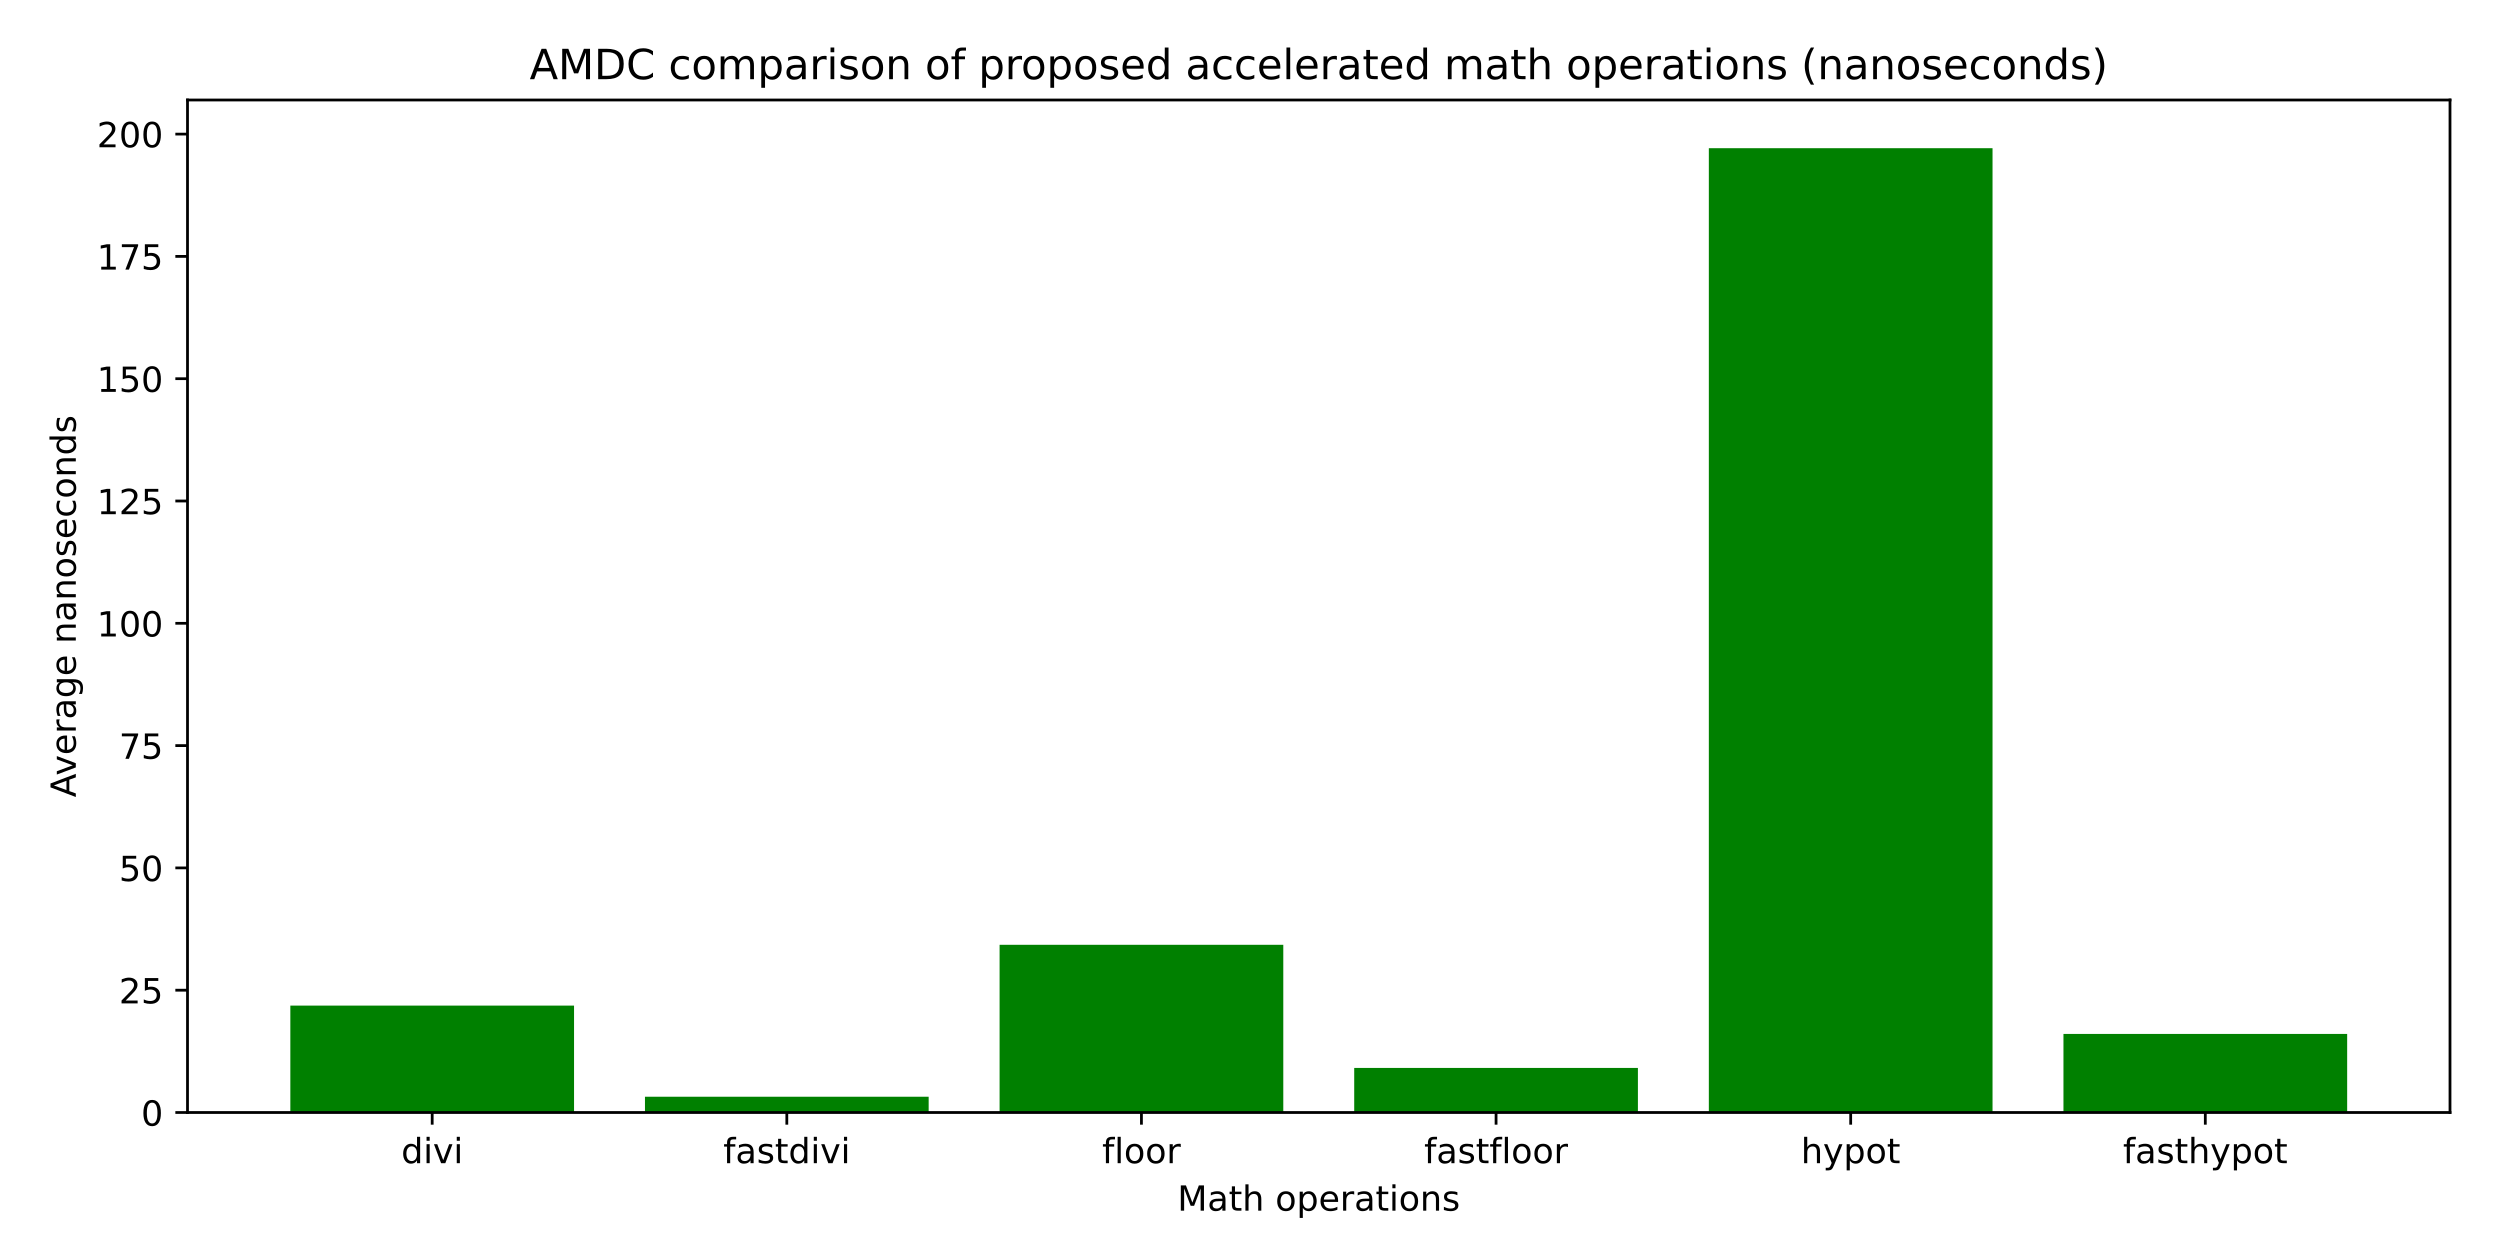
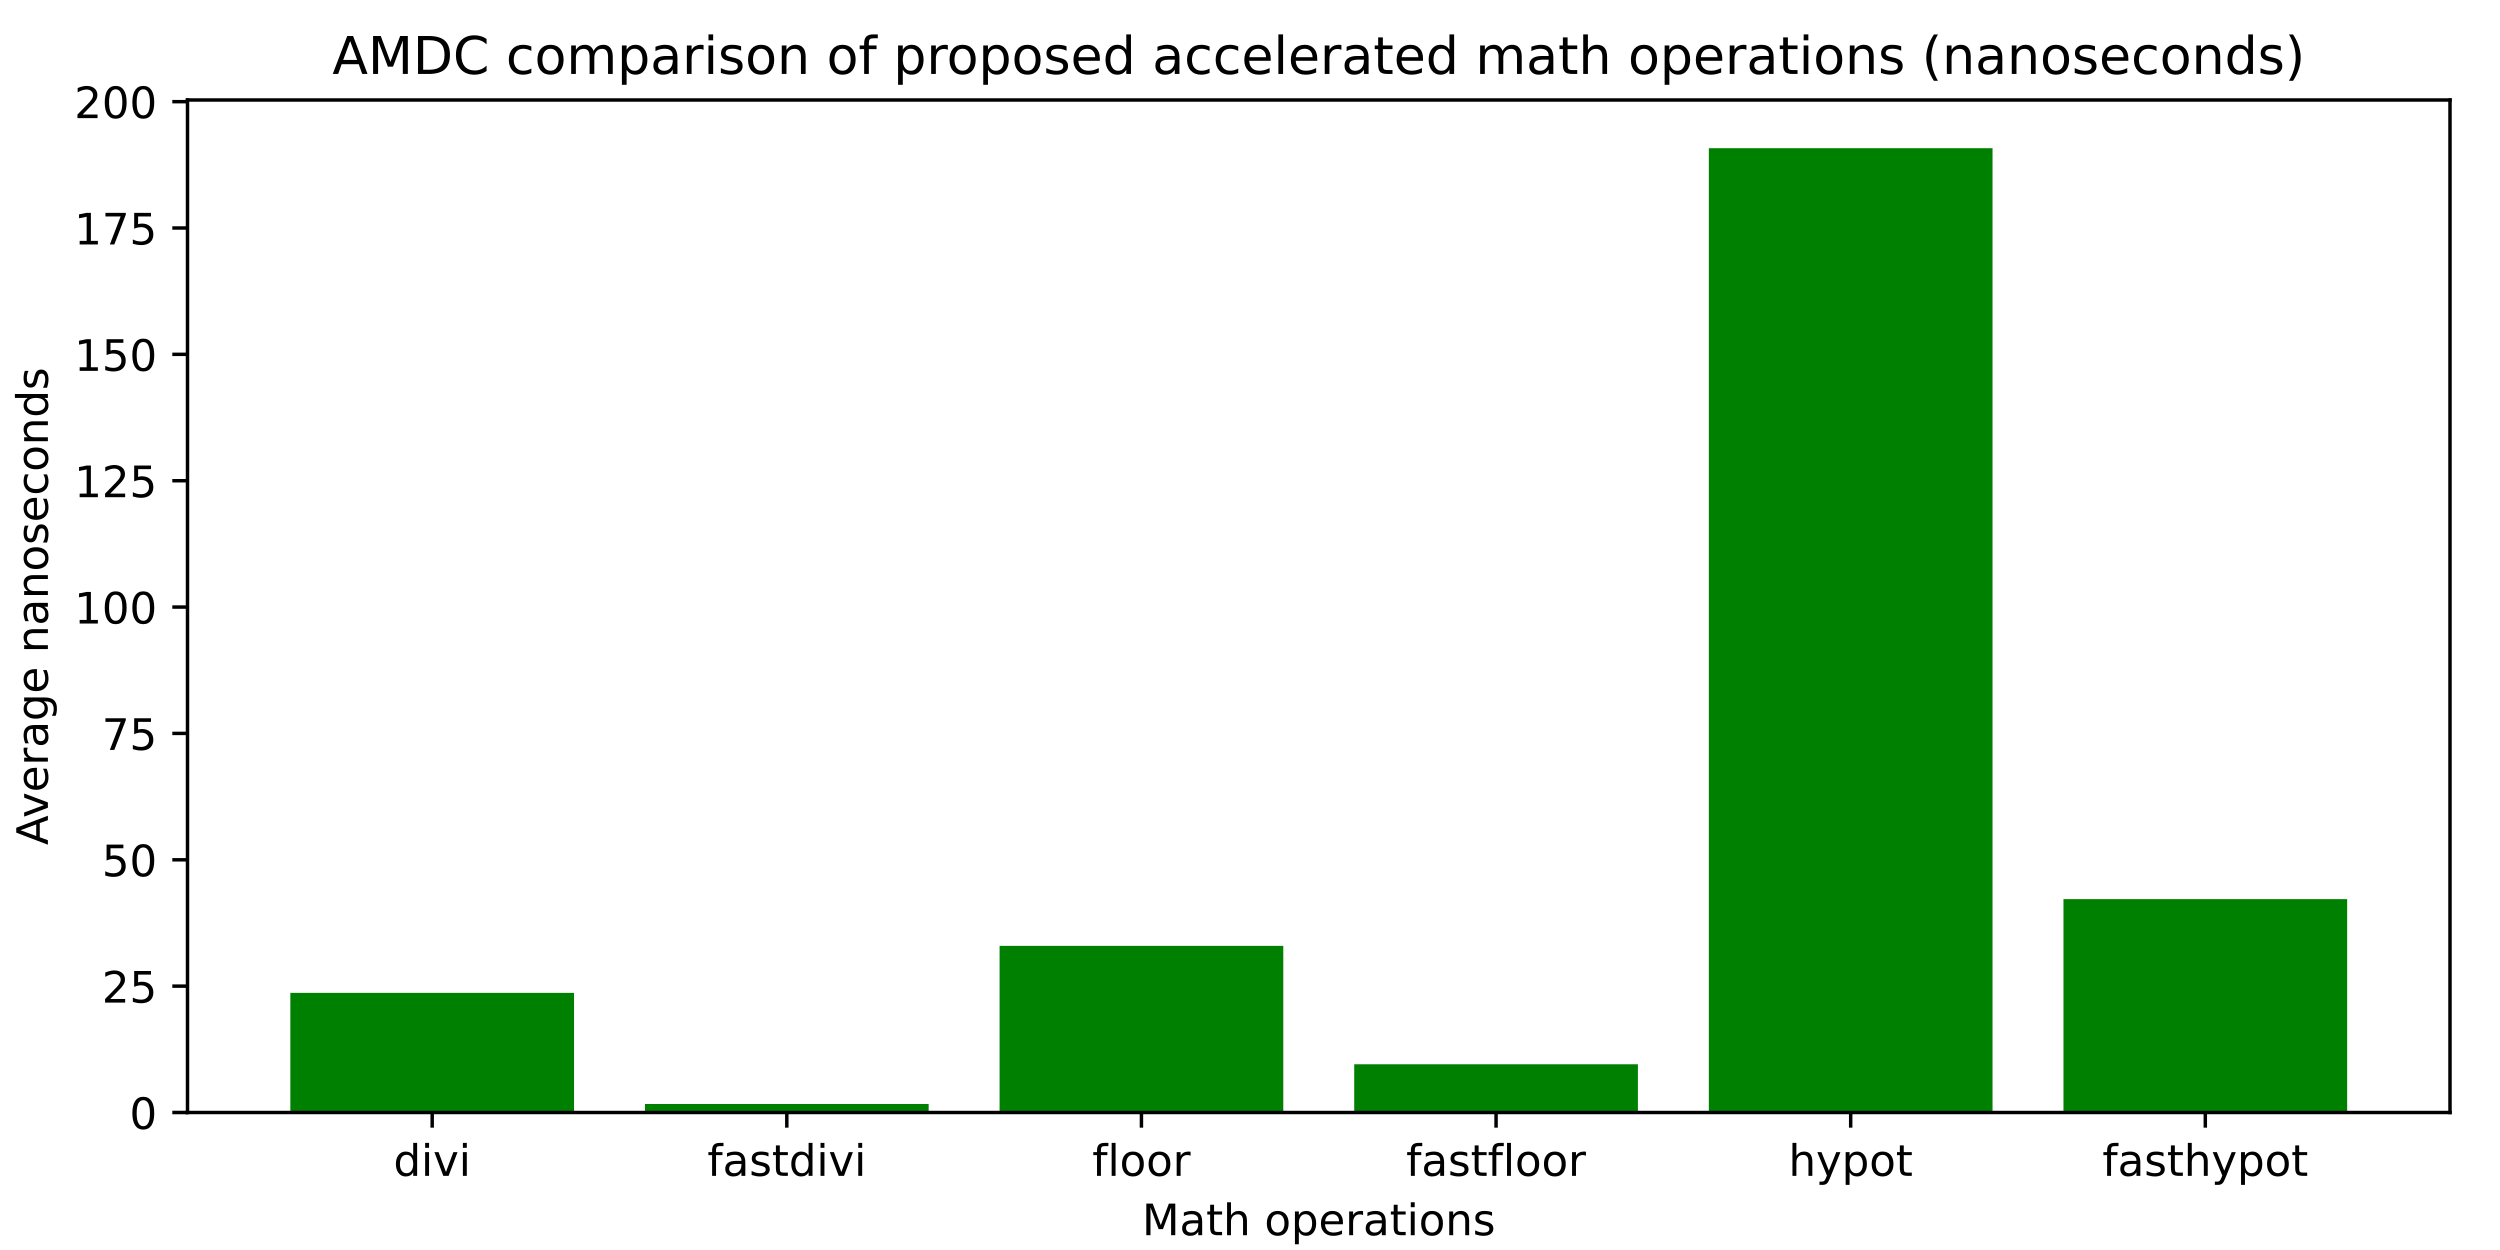
- <svg xmlns="http://www.w3.org/2000/svg" xmlns:xlink="http://www.w3.org/1999/xlink" width="720pt" height="360pt" viewBox="0 0 720 360" version="1.1">
+ <svg xmlns="http://www.w3.org/2000/svg" xmlns:xlink="http://www.w3.org/1999/xlink" width="576pt" height="288pt" viewBox="0 0 576 288" version="1.1">
  <defs>
    <style type="text/css">*{stroke-linejoin: round; stroke-linecap: butt}</style>
  </defs>
  <g id="figure_1">
    <g id="patch_1">
-       <path d="M 0 360  L 720 360  L 720 0  L 0 0  z " style="fill: #ffffff" />
+       <path d="M 0 288  L 576 288  L 576 0  L 0 0  z " style="fill: #ffffff" />
    </g>
    <g id="axes_1">
      <g id="patch_2">
-         <path d="M 54 320.4  L 705.6 320.4  L 705.6 28.8  L 54 28.8  z " style="fill: #ffffff" />
+         <path d="M 43.2 256.32  L 564.48 256.32  L 564.48 23.04  L 43.2 23.04  z " style="fill: #ffffff" />
      </g>
      <g id="patch_3">
-         <path d="M 83.618 320.4  L 165.324 320.4  L 165.324 289.609  L 83.618 289.609  z " clip-path="url(#pbdb7fcaabe)" style="fill: #008000" />
+         <path d="M 66.895 256.32  L 132.259 256.32  L 132.259 228.756  L 66.895 228.756  z " clip-path="url(#pd655330629)" style="fill: #008000" />
      </g>
      <g id="patch_4">
-         <path d="M 185.75 320.4  L 267.455 320.4  L 267.455 315.856  L 185.75 315.856  z " clip-path="url(#pbdb7fcaabe)" style="fill: #008000" />
+         <path d="M 148.6 256.32  L 213.964 256.32  L 213.964 254.364  L 148.6 254.364  z " clip-path="url(#pd655330629)" style="fill: #008000" />
      </g>
      <g id="patch_5">
-         <path d="M 287.882 320.4  L 369.587 320.4  L 369.587 272.11  L 287.882 272.11  z " clip-path="url(#pbdb7fcaabe)" style="fill: #008000" />
+         <path d="M 230.305 256.32  L 295.669 256.32  L 295.669 217.926  L 230.305 217.926  z " clip-path="url(#pd655330629)" style="fill: #008000" />
      </g>
      <g id="patch_6">
-         <path d="M 390.013 320.4  L 471.718 320.4  L 471.718 307.572  L 390.013 307.572  z " clip-path="url(#pbdb7fcaabe)" style="fill: #008000" />
+         <path d="M 312.011 256.32  L 377.375 256.32  L 377.375 245.211  L 312.011 245.211  z " clip-path="url(#pd655330629)" style="fill: #008000" />
      </g>
      <g id="patch_7">
-         <path d="M 492.145 320.4  L 573.85 320.4  L 573.85 42.686  L 492.145 42.686  z " clip-path="url(#pbdb7fcaabe)" style="fill: #008000" />
+         <path d="M 393.716 256.32  L 459.08 256.32  L 459.08 34.149  L 393.716 34.149  z " clip-path="url(#pd655330629)" style="fill: #008000" />
      </g>
      <g id="patch_8">
-         <path d="M 594.276 320.4  L 675.982 320.4  L 675.982 297.766  L 594.276 297.766  z " clip-path="url(#pbdb7fcaabe)" style="fill: #008000" />
+         <path d="M 475.421 256.32  L 540.785 256.32  L 540.785 207.166  L 475.421 207.166  z " clip-path="url(#pd655330629)" style="fill: #008000" />
      </g>
      <g id="matplotlib.axis_1">
        <g id="xtick_1">
          <g id="line2d_1">
            <defs>
-               <path id="mea952bc8e6" d="M 0 0  L 0 3.5  " style="stroke: #000000; stroke-width: 0.8" />
+               <path id="m433fba57cd" d="M 0 0  L 0 3.5  " style="stroke: #000000; stroke-width: 0.8" />
            </defs>
            <g>
-               <use xlink:href="#mea952bc8e6" x="124.471" y="320.4" style="stroke: #000000; stroke-width: 0.8" />
+               <use xlink:href="#m433fba57cd" x="99.577" y="256.32" style="stroke: #000000; stroke-width: 0.8" />
            </g>
          </g>
          <g id="text_1">
-             <g transform="translate(115.5591 334.9984) scale(0.1 -0.1)">
+             <g transform="translate(90.66496 270.9184) scale(0.1 -0.1)">
              <defs>
                <path id="DejaVuSans-64" d="M 2906 2969  L 2906 4863  L 3481 4863  L 3481 0  L 2906 0  L 2906 525  Q 2725 213 2448 61  Q 2172 -91 1784 -91  Q 1150 -91 751 415  Q 353 922 353 1747  Q 353 2572 751 3078  Q 1150 3584 1784 3584  Q 2172 3584 2448 3432  Q 2725 3281 2906 2969  z M 947 1747  Q 947 1113 1208 752  Q 1469 391 1925 391  Q 2381 391 2643 752  Q 2906 1113 2906 1747  Q 2906 2381 2643 2742  Q 2381 3103 1925 3103  Q 1469 3103 1208 2742  Q 947 2381 947 1747  z " transform="scale(0.015625)" />
                <path id="DejaVuSans-69" d="M 603 3500  L 1178 3500  L 1178 0  L 603 0  L 603 3500  z M 603 4863  L 1178 4863  L 1178 4134  L 603 4134  L 603 4863  z " transform="scale(0.015625)" />
                <path id="DejaVuSans-76" d="M 191 3500  L 800 3500  L 1894 563  L 2988 3500  L 3597 3500  L 2284 0  L 1503 0  L 191 3500  z " transform="scale(0.015625)" />
              </defs>
              <use xlink:href="#DejaVuSans-64" />
              <use xlink:href="#DejaVuSans-69" x="63.477" />
              <use xlink:href="#DejaVuSans-76" x="91.26" />
              <use xlink:href="#DejaVuSans-69" x="150.439" />
            </g>
          </g>
        </g>
        <g id="xtick_2">
          <g id="line2d_2">
            <g>
-               <use xlink:href="#mea952bc8e6" x="226.603" y="320.4" style="stroke: #000000; stroke-width: 0.8" />
+               <use xlink:href="#m433fba57cd" x="181.282" y="256.32" style="stroke: #000000; stroke-width: 0.8" />
            </g>
          </g>
          <g id="text_2">
-             <g transform="translate(208.3017 334.9984) scale(0.1 -0.1)">
+             <g transform="translate(162.9812 270.9184) scale(0.1 -0.1)">
              <defs>
                <path id="DejaVuSans-66" d="M 2375 4863  L 2375 4384  L 1825 4384  Q 1516 4384 1395 4259  Q 1275 4134 1275 3809  L 1275 3500  L 2222 3500  L 2222 3053  L 1275 3053  L 1275 0  L 697 0  L 697 3053  L 147 3053  L 147 3500  L 697 3500  L 697 3744  Q 697 4328 969 4595  Q 1241 4863 1831 4863  L 2375 4863  z " transform="scale(0.015625)" />
                <path id="DejaVuSans-61" d="M 2194 1759  Q 1497 1759 1228 1600  Q 959 1441 959 1056  Q 959 750 1161 570  Q 1363 391 1709 391  Q 2188 391 2477 730  Q 2766 1069 2766 1631  L 2766 1759  L 2194 1759  z M 3341 1997  L 3341 0  L 2766 0  L 2766 531  Q 2569 213 2275 61  Q 1981 -91 1556 -91  Q 1019 -91 701 211  Q 384 513 384 1019  Q 384 1609 779 1909  Q 1175 2209 1959 2209  L 2766 2209  L 2766 2266  Q 2766 2663 2505 2880  Q 2244 3097 1772 3097  Q 1472 3097 1187 3025  Q 903 2953 641 2809  L 641 3341  Q 956 3463 1253 3523  Q 1550 3584 1831 3584  Q 2591 3584 2966 3190  Q 3341 2797 3341 1997  z " transform="scale(0.015625)" />
                <path id="DejaVuSans-73" d="M 2834 3397  L 2834 2853  Q 2591 2978 2328 3040  Q 2066 3103 1784 3103  Q 1356 3103 1142 2972  Q 928 2841 928 2578  Q 928 2378 1081 2264  Q 1234 2150 1697 2047  L 1894 2003  Q 2506 1872 2764 1633  Q 3022 1394 3022 966  Q 3022 478 2636 193  Q 2250 -91 1575 -91  Q 1294 -91 989 -36  Q 684 19 347 128  L 347 722  Q 666 556 975 473  Q 1284 391 1588 391  Q 1994 391 2212 530  Q 2431 669 2431 922  Q 2431 1156 2273 1281  Q 2116 1406 1581 1522  L 1381 1569  Q 847 1681 609 1914  Q 372 2147 372 2553  Q 372 3047 722 3315  Q 1072 3584 1716 3584  Q 2034 3584 2315 3537  Q 2597 3491 2834 3397  z " transform="scale(0.015625)" />
                <path id="DejaVuSans-74" d="M 1172 4494  L 1172 3500  L 2356 3500  L 2356 3053  L 1172 3053  L 1172 1153  Q 1172 725 1289 603  Q 1406 481 1766 481  L 2356 481  L 2356 0  L 1766 0  Q 1100 0 847 248  Q 594 497 594 1153  L 594 3053  L 172 3053  L 172 3500  L 594 3500  L 594 4494  L 1172 4494  z " transform="scale(0.015625)" />
              </defs>
              <use xlink:href="#DejaVuSans-66" />
              <use xlink:href="#DejaVuSans-61" x="35.205" />
              <use xlink:href="#DejaVuSans-73" x="96.484" />
              <use xlink:href="#DejaVuSans-74" x="148.584" />
              <use xlink:href="#DejaVuSans-64" x="187.793" />
              <use xlink:href="#DejaVuSans-69" x="251.27" />
              <use xlink:href="#DejaVuSans-76" x="279.053" />
              <use xlink:href="#DejaVuSans-69" x="338.232" />
            </g>
          </g>
        </g>
        <g id="xtick_3">
          <g id="line2d_3">
            <g>
-               <use xlink:href="#mea952bc8e6" x="328.734" y="320.4" style="stroke: #000000; stroke-width: 0.8" />
+               <use xlink:href="#m433fba57cd" x="262.987" y="256.32" style="stroke: #000000; stroke-width: 0.8" />
            </g>
          </g>
          <g id="text_3">
-             <g transform="translate(317.4107 334.9984) scale(0.1 -0.1)">
+             <g transform="translate(251.6639 270.9184) scale(0.1 -0.1)">
              <defs>
                <path id="DejaVuSans-6c" d="M 603 4863  L 1178 4863  L 1178 0  L 603 0  L 603 4863  z " transform="scale(0.015625)" />
                <path id="DejaVuSans-6f" d="M 1959 3097  Q 1497 3097 1228 2736  Q 959 2375 959 1747  Q 959 1119 1226 758  Q 1494 397 1959 397  Q 2419 397 2687 759  Q 2956 1122 2956 1747  Q 2956 2369 2687 2733  Q 2419 3097 1959 3097  z M 1959 3584  Q 2709 3584 3137 3096  Q 3566 2609 3566 1747  Q 3566 888 3137 398  Q 2709 -91 1959 -91  Q 1206 -91 779 398  Q 353 888 353 1747  Q 353 2609 779 3096  Q 1206 3584 1959 3584  z " transform="scale(0.015625)" />
                <path id="DejaVuSans-72" d="M 2631 2963  Q 2534 3019 2420 3045  Q 2306 3072 2169 3072  Q 1681 3072 1420 2755  Q 1159 2438 1159 1844  L 1159 0  L 581 0  L 581 3500  L 1159 3500  L 1159 2956  Q 1341 3275 1631 3429  Q 1922 3584 2338 3584  Q 2397 3584 2469 3576  Q 2541 3569 2628 3553  L 2631 2963  z " transform="scale(0.015625)" />
              </defs>
              <use xlink:href="#DejaVuSans-66" />
              <use xlink:href="#DejaVuSans-6c" x="35.205" />
              <use xlink:href="#DejaVuSans-6f" x="62.988" />
              <use xlink:href="#DejaVuSans-6f" x="124.17" />
              <use xlink:href="#DejaVuSans-72" x="185.352" />
            </g>
          </g>
        </g>
        <g id="xtick_4">
          <g id="line2d_4">
            <g>
-               <use xlink:href="#mea952bc8e6" x="430.866" y="320.4" style="stroke: #000000; stroke-width: 0.8" />
+               <use xlink:href="#m433fba57cd" x="344.693" y="256.32" style="stroke: #000000; stroke-width: 0.8" />
            </g>
          </g>
          <g id="text_4">
-             <g transform="translate(410.1533 334.9984) scale(0.1 -0.1)">
+             <g transform="translate(323.9802 270.9184) scale(0.1 -0.1)">
              <use xlink:href="#DejaVuSans-66" />
              <use xlink:href="#DejaVuSans-61" x="35.205" />
              <use xlink:href="#DejaVuSans-73" x="96.484" />
              <use xlink:href="#DejaVuSans-74" x="148.584" />
              <use xlink:href="#DejaVuSans-66" x="187.793" />
              <use xlink:href="#DejaVuSans-6c" x="222.998" />
              <use xlink:href="#DejaVuSans-6f" x="250.781" />
              <use xlink:href="#DejaVuSans-6f" x="311.963" />
              <use xlink:href="#DejaVuSans-72" x="373.145" />
            </g>
          </g>
        </g>
        <g id="xtick_5">
          <g id="line2d_5">
            <g>
-               <use xlink:href="#mea952bc8e6" x="532.997" y="320.4" style="stroke: #000000; stroke-width: 0.8" />
+               <use xlink:href="#m433fba57cd" x="426.398" y="256.32" style="stroke: #000000; stroke-width: 0.8" />
            </g>
          </g>
          <g id="text_5">
-             <g transform="translate(518.6756 334.9984) scale(0.1 -0.1)">
+             <g transform="translate(412.0761 270.9184) scale(0.1 -0.1)">
              <defs>
                <path id="DejaVuSans-68" d="M 3513 2113  L 3513 0  L 2938 0  L 2938 2094  Q 2938 2591 2744 2837  Q 2550 3084 2163 3084  Q 1697 3084 1428 2787  Q 1159 2491 1159 1978  L 1159 0  L 581 0  L 581 4863  L 1159 4863  L 1159 2956  Q 1366 3272 1645 3428  Q 1925 3584 2291 3584  Q 2894 3584 3203 3211  Q 3513 2838 3513 2113  z " transform="scale(0.015625)" />
                <path id="DejaVuSans-79" d="M 2059 -325  Q 1816 -950 1584 -1140  Q 1353 -1331 966 -1331  L 506 -1331  L 506 -850  L 844 -850  Q 1081 -850 1212 -737  Q 1344 -625 1503 -206  L 1606 56  L 191 3500  L 800 3500  L 1894 763  L 2988 3500  L 3597 3500  L 2059 -325  z " transform="scale(0.015625)" />
                <path id="DejaVuSans-70" d="M 1159 525  L 1159 -1331  L 581 -1331  L 581 3500  L 1159 3500  L 1159 2969  Q 1341 3281 1617 3432  Q 1894 3584 2278 3584  Q 2916 3584 3314 3078  Q 3713 2572 3713 1747  Q 3713 922 3314 415  Q 2916 -91 2278 -91  Q 1894 -91 1617 61  Q 1341 213 1159 525  z M 3116 1747  Q 3116 2381 2855 2742  Q 2594 3103 2138 3103  Q 1681 3103 1420 2742  Q 1159 2381 1159 1747  Q 1159 1113 1420 752  Q 1681 391 2138 391  Q 2594 391 2855 752  Q 3116 1113 3116 1747  z " transform="scale(0.015625)" />
              </defs>
              <use xlink:href="#DejaVuSans-68" />
              <use xlink:href="#DejaVuSans-79" x="63.379" />
              <use xlink:href="#DejaVuSans-70" x="122.559" />
              <use xlink:href="#DejaVuSans-6f" x="186.035" />
              <use xlink:href="#DejaVuSans-74" x="247.217" />
            </g>
          </g>
        </g>
        <g id="xtick_6">
          <g id="line2d_6">
            <g>
-               <use xlink:href="#mea952bc8e6" x="635.129" y="320.4" style="stroke: #000000; stroke-width: 0.8" />
+               <use xlink:href="#m433fba57cd" x="508.103" y="256.32" style="stroke: #000000; stroke-width: 0.8" />
            </g>
          </g>
          <g id="text_6">
-             <g transform="translate(611.4182 334.9984) scale(0.1 -0.1)">
+             <g transform="translate(484.3924 270.9184) scale(0.1 -0.1)">
              <use xlink:href="#DejaVuSans-66" />
              <use xlink:href="#DejaVuSans-61" x="35.205" />
              <use xlink:href="#DejaVuSans-73" x="96.484" />
              <use xlink:href="#DejaVuSans-74" x="148.584" />
              <use xlink:href="#DejaVuSans-68" x="187.793" />
              <use xlink:href="#DejaVuSans-79" x="251.172" />
              <use xlink:href="#DejaVuSans-70" x="310.352" />
              <use xlink:href="#DejaVuSans-6f" x="373.828" />
              <use xlink:href="#DejaVuSans-74" x="435.01" />
            </g>
          </g>
        </g>
        <g id="text_7">
-           <g transform="translate(339.0922 348.6766) scale(0.1 -0.1)">
+           <g transform="translate(263.1322 284.5966) scale(0.1 -0.1)">
            <defs>
              <path id="DejaVuSans-4d" d="M 628 4666  L 1569 4666  L 2759 1491  L 3956 4666  L 4897 4666  L 4897 0  L 4281 0  L 4281 4097  L 3078 897  L 2444 897  L 1241 4097  L 1241 0  L 628 0  L 628 4666  z " transform="scale(0.015625)" />
              <path id="DejaVuSans-20" transform="scale(0.015625)" />
              <path id="DejaVuSans-65" d="M 3597 1894  L 3597 1613  L 953 1613  Q 991 1019 1311 708  Q 1631 397 2203 397  Q 2534 397 2845 478  Q 3156 559 3463 722  L 3463 178  Q 3153 47 2828 -22  Q 2503 -91 2169 -91  Q 1331 -91 842 396  Q 353 884 353 1716  Q 353 2575 817 3079  Q 1281 3584 2069 3584  Q 2775 3584 3186 3129  Q 3597 2675 3597 1894  z M 3022 2063  Q 3016 2534 2758 2815  Q 2500 3097 2075 3097  Q 1594 3097 1305 2825  Q 1016 2553 972 2059  L 3022 2063  z " transform="scale(0.015625)" />
              <path id="DejaVuSans-6e" d="M 3513 2113  L 3513 0  L 2938 0  L 2938 2094  Q 2938 2591 2744 2837  Q 2550 3084 2163 3084  Q 1697 3084 1428 2787  Q 1159 2491 1159 1978  L 1159 0  L 581 0  L 581 3500  L 1159 3500  L 1159 2956  Q 1366 3272 1645 3428  Q 1925 3584 2291 3584  Q 2894 3584 3203 3211  Q 3513 2838 3513 2113  z " transform="scale(0.015625)" />
            </defs>
            <use xlink:href="#DejaVuSans-4d" />
            <use xlink:href="#DejaVuSans-61" x="86.279" />
            <use xlink:href="#DejaVuSans-74" x="147.559" />
            <use xlink:href="#DejaVuSans-68" x="186.768" />
            <use xlink:href="#DejaVuSans-20" x="250.146" />
            <use xlink:href="#DejaVuSans-6f" x="281.934" />
            <use xlink:href="#DejaVuSans-70" x="343.115" />
            <use xlink:href="#DejaVuSans-65" x="406.592" />
            <use xlink:href="#DejaVuSans-72" x="468.115" />
            <use xlink:href="#DejaVuSans-61" x="509.229" />
            <use xlink:href="#DejaVuSans-74" x="570.508" />
            <use xlink:href="#DejaVuSans-69" x="609.717" />
            <use xlink:href="#DejaVuSans-6f" x="637.5" />
            <use xlink:href="#DejaVuSans-6e" x="698.682" />
            <use xlink:href="#DejaVuSans-73" x="762.061" />
          </g>
        </g>
      </g>
      <g id="matplotlib.axis_2">
        <g id="ytick_1">
          <g id="line2d_7">
            <defs>
-               <path id="m863f175236" d="M 0 0  L -3.5 0  " style="stroke: #000000; stroke-width: 0.8" />
+               <path id="m157cbf5660" d="M 0 0  L -3.5 0  " style="stroke: #000000; stroke-width: 0.8" />
            </defs>
            <g>
-               <use xlink:href="#m863f175236" x="54" y="320.4" style="stroke: #000000; stroke-width: 0.8" />
+               <use xlink:href="#m157cbf5660" x="43.2" y="256.32" style="stroke: #000000; stroke-width: 0.8" />
            </g>
          </g>
          <g id="text_8">
-             <g transform="translate(40.6375 324.1992) scale(0.1 -0.1)">
+             <g transform="translate(29.8375 260.1192) scale(0.1 -0.1)">
              <defs>
                <path id="DejaVuSans-30" d="M 2034 4250  Q 1547 4250 1301 3770  Q 1056 3291 1056 2328  Q 1056 1369 1301 889  Q 1547 409 2034 409  Q 2525 409 2770 889  Q 3016 1369 3016 2328  Q 3016 3291 2770 3770  Q 2525 4250 2034 4250  z M 2034 4750  Q 2819 4750 3233 4129  Q 3647 3509 3647 2328  Q 3647 1150 3233 529  Q 2819 -91 2034 -91  Q 1250 -91 836 529  Q 422 1150 422 2328  Q 422 3509 836 4129  Q 1250 4750 2034 4750  z " transform="scale(0.015625)" />
              </defs>
              <use xlink:href="#DejaVuSans-30" />
            </g>
          </g>
        </g>
        <g id="ytick_2">
          <g id="line2d_8">
            <g>
-               <use xlink:href="#m863f175236" x="54" y="285.178" style="stroke: #000000; stroke-width: 0.8" />
+               <use xlink:href="#m157cbf5660" x="43.2" y="227.207" style="stroke: #000000; stroke-width: 0.8" />
            </g>
          </g>
          <g id="text_9">
-             <g transform="translate(34.275 288.9769) scale(0.1 -0.1)">
+             <g transform="translate(23.475 231.0064) scale(0.1 -0.1)">
              <defs>
                <path id="DejaVuSans-32" d="M 1228 531  L 3431 531  L 3431 0  L 469 0  L 469 531  Q 828 903 1448 1529  Q 2069 2156 2228 2338  Q 2531 2678 2651 2914  Q 2772 3150 2772 3378  Q 2772 3750 2511 3984  Q 2250 4219 1831 4219  Q 1534 4219 1204 4116  Q 875 4013 500 3803  L 500 4441  Q 881 4594 1212 4672  Q 1544 4750 1819 4750  Q 2544 4750 2975 4387  Q 3406 4025 3406 3419  Q 3406 3131 3298 2873  Q 3191 2616 2906 2266  Q 2828 2175 2409 1742  Q 1991 1309 1228 531  z " transform="scale(0.015625)" />
                <path id="DejaVuSans-35" d="M 691 4666  L 3169 4666  L 3169 4134  L 1269 4134  L 1269 2991  Q 1406 3038 1543 3061  Q 1681 3084 1819 3084  Q 2600 3084 3056 2656  Q 3513 2228 3513 1497  Q 3513 744 3044 326  Q 2575 -91 1722 -91  Q 1428 -91 1123 -41  Q 819 9 494 109  L 494 744  Q 775 591 1075 516  Q 1375 441 1709 441  Q 2250 441 2565 725  Q 2881 1009 2881 1497  Q 2881 1984 2565 2268  Q 2250 2553 1709 2553  Q 1456 2553 1204 2497  Q 953 2441 691 2322  L 691 4666  z " transform="scale(0.015625)" />
              </defs>
              <use xlink:href="#DejaVuSans-32" />
              <use xlink:href="#DejaVuSans-35" x="63.623" />
            </g>
          </g>
        </g>
        <g id="ytick_3">
          <g id="line2d_9">
            <g>
-               <use xlink:href="#m863f175236" x="54" y="249.955" style="stroke: #000000; stroke-width: 0.8" />
+               <use xlink:href="#m157cbf5660" x="43.2" y="198.094" style="stroke: #000000; stroke-width: 0.8" />
            </g>
          </g>
          <g id="text_10">
-             <g transform="translate(34.275 253.7545) scale(0.1 -0.1)">
+             <g transform="translate(23.475 201.8936) scale(0.1 -0.1)">
              <use xlink:href="#DejaVuSans-35" />
              <use xlink:href="#DejaVuSans-30" x="63.623" />
            </g>
          </g>
        </g>
        <g id="ytick_4">
          <g id="line2d_10">
            <g>
-               <use xlink:href="#m863f175236" x="54" y="214.733" style="stroke: #000000; stroke-width: 0.8" />
+               <use xlink:href="#m157cbf5660" x="43.2" y="168.982" style="stroke: #000000; stroke-width: 0.8" />
            </g>
          </g>
          <g id="text_11">
-             <g transform="translate(34.275 218.5321) scale(0.1 -0.1)">
+             <g transform="translate(23.475 172.7808) scale(0.1 -0.1)">
              <defs>
                <path id="DejaVuSans-37" d="M 525 4666  L 3525 4666  L 3525 4397  L 1831 0  L 1172 0  L 2766 4134  L 525 4134  L 525 4666  z " transform="scale(0.015625)" />
              </defs>
              <use xlink:href="#DejaVuSans-37" />
              <use xlink:href="#DejaVuSans-35" x="63.623" />
            </g>
          </g>
        </g>
        <g id="ytick_5">
          <g id="line2d_11">
            <g>
-               <use xlink:href="#m863f175236" x="54" y="179.511" style="stroke: #000000; stroke-width: 0.8" />
+               <use xlink:href="#m157cbf5660" x="43.2" y="139.869" style="stroke: #000000; stroke-width: 0.8" />
            </g>
          </g>
          <g id="text_12">
-             <g transform="translate(27.9125 183.3097) scale(0.1 -0.1)">
+             <g transform="translate(17.1125 143.668) scale(0.1 -0.1)">
              <defs>
                <path id="DejaVuSans-31" d="M 794 531  L 1825 531  L 1825 4091  L 703 3866  L 703 4441  L 1819 4666  L 2450 4666  L 2450 531  L 3481 531  L 3481 0  L 794 0  L 794 531  z " transform="scale(0.015625)" />
              </defs>
              <use xlink:href="#DejaVuSans-31" />
              <use xlink:href="#DejaVuSans-30" x="63.623" />
              <use xlink:href="#DejaVuSans-30" x="127.246" />
            </g>
          </g>
        </g>
        <g id="ytick_6">
          <g id="line2d_12">
            <g>
-               <use xlink:href="#m863f175236" x="54" y="144.288" style="stroke: #000000; stroke-width: 0.8" />
+               <use xlink:href="#m157cbf5660" x="43.2" y="110.756" style="stroke: #000000; stroke-width: 0.8" />
            </g>
          </g>
          <g id="text_13">
-             <g transform="translate(27.9125 148.0874) scale(0.1 -0.1)">
+             <g transform="translate(17.1125 114.5552) scale(0.1 -0.1)">
              <use xlink:href="#DejaVuSans-31" />
              <use xlink:href="#DejaVuSans-32" x="63.623" />
              <use xlink:href="#DejaVuSans-35" x="127.246" />
            </g>
          </g>
        </g>
        <g id="ytick_7">
          <g id="line2d_13">
            <g>
-               <use xlink:href="#m863f175236" x="54" y="109.066" style="stroke: #000000; stroke-width: 0.8" />
+               <use xlink:href="#m157cbf5660" x="43.2" y="81.643" style="stroke: #000000; stroke-width: 0.8" />
            </g>
          </g>
          <g id="text_14">
-             <g transform="translate(27.9125 112.865) scale(0.1 -0.1)">
+             <g transform="translate(17.1125 85.44241) scale(0.1 -0.1)">
              <use xlink:href="#DejaVuSans-31" />
              <use xlink:href="#DejaVuSans-35" x="63.623" />
              <use xlink:href="#DejaVuSans-30" x="127.246" />
            </g>
          </g>
        </g>
        <g id="ytick_8">
          <g id="line2d_14">
            <g>
-               <use xlink:href="#m863f175236" x="54" y="73.843" style="stroke: #000000; stroke-width: 0.8" />
+               <use xlink:href="#m157cbf5660" x="43.2" y="52.53" style="stroke: #000000; stroke-width: 0.8" />
            </g>
          </g>
          <g id="text_15">
-             <g transform="translate(27.9125 77.64264) scale(0.1 -0.1)">
+             <g transform="translate(17.1125 56.32961) scale(0.1 -0.1)">
              <use xlink:href="#DejaVuSans-31" />
              <use xlink:href="#DejaVuSans-37" x="63.623" />
              <use xlink:href="#DejaVuSans-35" x="127.246" />
            </g>
          </g>
        </g>
        <g id="ytick_9">
          <g id="line2d_15">
            <g>
-               <use xlink:href="#m863f175236" x="54" y="38.621" style="stroke: #000000; stroke-width: 0.8" />
+               <use xlink:href="#m157cbf5660" x="43.2" y="23.418" style="stroke: #000000; stroke-width: 0.8" />
            </g>
          </g>
          <g id="text_16">
-             <g transform="translate(27.9125 42.42027) scale(0.1 -0.1)">
+             <g transform="translate(17.1125 27.21681) scale(0.1 -0.1)">
              <use xlink:href="#DejaVuSans-32" />
              <use xlink:href="#DejaVuSans-30" x="63.623" />
              <use xlink:href="#DejaVuSans-30" x="127.246" />
            </g>
          </g>
        </g>
        <g id="text_17">
-           <g transform="translate(21.83281 229.6203) rotate(-90) scale(0.1 -0.1)">
+           <g transform="translate(11.03281 194.7003) rotate(-90) scale(0.1 -0.1)">
            <defs>
              <path id="DejaVuSans-41" d="M 2188 4044  L 1331 1722  L 3047 1722  L 2188 4044  z M 1831 4666  L 2547 4666  L 4325 0  L 3669 0  L 3244 1197  L 1141 1197  L 716 0  L 50 0  L 1831 4666  z " transform="scale(0.015625)" />
              <path id="DejaVuSans-67" d="M 2906 1791  Q 2906 2416 2648 2759  Q 2391 3103 1925 3103  Q 1463 3103 1205 2759  Q 947 2416 947 1791  Q 947 1169 1205 825  Q 1463 481 1925 481  Q 2391 481 2648 825  Q 2906 1169 2906 1791  z M 3481 434  Q 3481 -459 3084 -895  Q 2688 -1331 1869 -1331  Q 1566 -1331 1297 -1286  Q 1028 -1241 775 -1147  L 775 -588  Q 1028 -725 1275 -790  Q 1522 -856 1778 -856  Q 2344 -856 2625 -561  Q 2906 -266 2906 331  L 2906 616  Q 2728 306 2450 153  Q 2172 0 1784 0  Q 1141 0 747 490  Q 353 981 353 1791  Q 353 2603 747 3093  Q 1141 3584 1784 3584  Q 2172 3584 2450 3431  Q 2728 3278 2906 2969  L 2906 3500  L 3481 3500  L 3481 434  z " transform="scale(0.015625)" />
              <path id="DejaVuSans-63" d="M 3122 3366  L 3122 2828  Q 2878 2963 2633 3030  Q 2388 3097 2138 3097  Q 1578 3097 1268 2742  Q 959 2388 959 1747  Q 959 1106 1268 751  Q 1578 397 2138 397  Q 2388 397 2633 464  Q 2878 531 3122 666  L 3122 134  Q 2881 22 2623 -34  Q 2366 -91 2075 -91  Q 1284 -91 818 406  Q 353 903 353 1747  Q 353 2603 823 3093  Q 1294 3584 2113 3584  Q 2378 3584 2631 3529  Q 2884 3475 3122 3366  z " transform="scale(0.015625)" />
            </defs>
            <use xlink:href="#DejaVuSans-41" />
            <use xlink:href="#DejaVuSans-76" x="62.533" />
            <use xlink:href="#DejaVuSans-65" x="121.713" />
            <use xlink:href="#DejaVuSans-72" x="183.236" />
            <use xlink:href="#DejaVuSans-61" x="224.35" />
            <use xlink:href="#DejaVuSans-67" x="285.629" />
            <use xlink:href="#DejaVuSans-65" x="349.105" />
            <use xlink:href="#DejaVuSans-20" x="410.629" />
            <use xlink:href="#DejaVuSans-6e" x="442.416" />
            <use xlink:href="#DejaVuSans-61" x="505.795" />
            <use xlink:href="#DejaVuSans-6e" x="567.074" />
            <use xlink:href="#DejaVuSans-6f" x="630.453" />
            <use xlink:href="#DejaVuSans-73" x="691.635" />
            <use xlink:href="#DejaVuSans-65" x="743.734" />
            <use xlink:href="#DejaVuSans-63" x="805.258" />
            <use xlink:href="#DejaVuSans-6f" x="860.238" />
            <use xlink:href="#DejaVuSans-6e" x="921.42" />
            <use xlink:href="#DejaVuSans-64" x="984.799" />
            <use xlink:href="#DejaVuSans-73" x="1048.275" />
          </g>
        </g>
      </g>
      <g id="patch_9">
-         <path d="M 54 320.4  L 54 28.8  " style="fill: none; stroke: #000000; stroke-width: 0.8; stroke-linejoin: miter; stroke-linecap: square" />
+         <path d="M 43.2 256.32  L 43.2 23.04  " style="fill: none; stroke: #000000; stroke-width: 0.8; stroke-linejoin: miter; stroke-linecap: square" />
      </g>
      <g id="patch_10">
-         <path d="M 705.6 320.4  L 705.6 28.8  " style="fill: none; stroke: #000000; stroke-width: 0.8; stroke-linejoin: miter; stroke-linecap: square" />
+         <path d="M 564.48 256.32  L 564.48 23.04  " style="fill: none; stroke: #000000; stroke-width: 0.8; stroke-linejoin: miter; stroke-linecap: square" />
      </g>
      <g id="patch_11">
-         <path d="M 54 320.4  L 705.6 320.4  " style="fill: none; stroke: #000000; stroke-width: 0.8; stroke-linejoin: miter; stroke-linecap: square" />
+         <path d="M 43.2 256.32  L 564.48 256.32  " style="fill: none; stroke: #000000; stroke-width: 0.8; stroke-linejoin: miter; stroke-linecap: square" />
      </g>
      <g id="patch_12">
-         <path d="M 54 28.8  L 705.6 28.8  " style="fill: none; stroke: #000000; stroke-width: 0.8; stroke-linejoin: miter; stroke-linecap: square" />
+         <path d="M 43.2 23.04  L 564.48 23.04  " style="fill: none; stroke: #000000; stroke-width: 0.8; stroke-linejoin: miter; stroke-linecap: square" />
      </g>
      <g id="text_18">
-         <g transform="translate(152.5331 22.8) scale(0.12 -0.12)">
+         <g transform="translate(76.57313 17.04) scale(0.12 -0.12)">
          <defs>
            <path id="DejaVuSans-44" d="M 1259 4147  L 1259 519  L 2022 519  Q 2988 519 3436 956  Q 3884 1394 3884 2338  Q 3884 3275 3436 3711  Q 2988 4147 2022 4147  L 1259 4147  z M 628 4666  L 1925 4666  Q 3281 4666 3915 4102  Q 4550 3538 4550 2338  Q 4550 1131 3912 565  Q 3275 0 1925 0  L 628 0  L 628 4666  z " transform="scale(0.015625)" />
            <path id="DejaVuSans-43" d="M 4122 4306  L 4122 3641  Q 3803 3938 3442 4084  Q 3081 4231 2675 4231  Q 1875 4231 1450 3742  Q 1025 3253 1025 2328  Q 1025 1406 1450 917  Q 1875 428 2675 428  Q 3081 428 3442 575  Q 3803 722 4122 1019  L 4122 359  Q 3791 134 3420 21  Q 3050 -91 2638 -91  Q 1578 -91 968 557  Q 359 1206 359 2328  Q 359 3453 968 4101  Q 1578 4750 2638 4750  Q 3056 4750 3426 4639  Q 3797 4528 4122 4306  z " transform="scale(0.015625)" />
            <path id="DejaVuSans-6d" d="M 3328 2828  Q 3544 3216 3844 3400  Q 4144 3584 4550 3584  Q 5097 3584 5394 3201  Q 5691 2819 5691 2113  L 5691 0  L 5113 0  L 5113 2094  Q 5113 2597 4934 2840  Q 4756 3084 4391 3084  Q 3944 3084 3684 2787  Q 3425 2491 3425 1978  L 3425 0  L 2847 0  L 2847 2094  Q 2847 2600 2669 2842  Q 2491 3084 2119 3084  Q 1678 3084 1418 2786  Q 1159 2488 1159 1978  L 1159 0  L 581 0  L 581 3500  L 1159 3500  L 1159 2956  Q 1356 3278 1631 3431  Q 1906 3584 2284 3584  Q 2666 3584 2933 3390  Q 3200 3197 3328 2828  z " transform="scale(0.015625)" />
            <path id="DejaVuSans-28" d="M 1984 4856  Q 1566 4138 1362 3434  Q 1159 2731 1159 2009  Q 1159 1288 1364 580  Q 1569 -128 1984 -844  L 1484 -844  Q 1016 -109 783 600  Q 550 1309 550 2009  Q 550 2706 781 3412  Q 1013 4119 1484 4856  L 1984 4856  z " transform="scale(0.015625)" />
            <path id="DejaVuSans-29" d="M 513 4856  L 1013 4856  Q 1481 4119 1714 3412  Q 1947 2706 1947 2009  Q 1947 1309 1714 600  Q 1481 -109 1013 -844  L 513 -844  Q 928 -128 1133 580  Q 1338 1288 1338 2009  Q 1338 2731 1133 3434  Q 928 4138 513 4856  z " transform="scale(0.015625)" />
          </defs>
          <use xlink:href="#DejaVuSans-41" />
          <use xlink:href="#DejaVuSans-4d" x="68.408" />
          <use xlink:href="#DejaVuSans-44" x="154.688" />
          <use xlink:href="#DejaVuSans-43" x="231.689" />
          <use xlink:href="#DejaVuSans-20" x="301.514" />
          <use xlink:href="#DejaVuSans-63" x="333.301" />
          <use xlink:href="#DejaVuSans-6f" x="388.281" />
          <use xlink:href="#DejaVuSans-6d" x="449.463" />
          <use xlink:href="#DejaVuSans-70" x="546.875" />
          <use xlink:href="#DejaVuSans-61" x="610.352" />
          <use xlink:href="#DejaVuSans-72" x="671.631" />
          <use xlink:href="#DejaVuSans-69" x="712.744" />
          <use xlink:href="#DejaVuSans-73" x="740.527" />
          <use xlink:href="#DejaVuSans-6f" x="792.627" />
          <use xlink:href="#DejaVuSans-6e" x="853.809" />
          <use xlink:href="#DejaVuSans-20" x="917.188" />
          <use xlink:href="#DejaVuSans-6f" x="948.975" />
          <use xlink:href="#DejaVuSans-66" x="1010.156" />
          <use xlink:href="#DejaVuSans-20" x="1045.361" />
          <use xlink:href="#DejaVuSans-70" x="1077.148" />
          <use xlink:href="#DejaVuSans-72" x="1140.625" />
          <use xlink:href="#DejaVuSans-6f" x="1179.488" />
          <use xlink:href="#DejaVuSans-70" x="1240.67" />
          <use xlink:href="#DejaVuSans-6f" x="1304.146" />
          <use xlink:href="#DejaVuSans-73" x="1365.328" />
          <use xlink:href="#DejaVuSans-65" x="1417.428" />
          <use xlink:href="#DejaVuSans-64" x="1478.951" />
          <use xlink:href="#DejaVuSans-20" x="1542.428" />
          <use xlink:href="#DejaVuSans-61" x="1574.215" />
          <use xlink:href="#DejaVuSans-63" x="1635.494" />
          <use xlink:href="#DejaVuSans-63" x="1690.475" />
          <use xlink:href="#DejaVuSans-65" x="1745.455" />
          <use xlink:href="#DejaVuSans-6c" x="1806.979" />
          <use xlink:href="#DejaVuSans-65" x="1834.762" />
          <use xlink:href="#DejaVuSans-72" x="1896.285" />
          <use xlink:href="#DejaVuSans-61" x="1937.398" />
          <use xlink:href="#DejaVuSans-74" x="1998.678" />
          <use xlink:href="#DejaVuSans-65" x="2037.887" />
          <use xlink:href="#DejaVuSans-64" x="2099.41" />
          <use xlink:href="#DejaVuSans-20" x="2162.887" />
          <use xlink:href="#DejaVuSans-6d" x="2194.674" />
          <use xlink:href="#DejaVuSans-61" x="2292.086" />
          <use xlink:href="#DejaVuSans-74" x="2353.365" />
          <use xlink:href="#DejaVuSans-68" x="2392.574" />
          <use xlink:href="#DejaVuSans-20" x="2455.953" />
          <use xlink:href="#DejaVuSans-6f" x="2487.74" />
          <use xlink:href="#DejaVuSans-70" x="2548.922" />
          <use xlink:href="#DejaVuSans-65" x="2612.398" />
          <use xlink:href="#DejaVuSans-72" x="2673.922" />
          <use xlink:href="#DejaVuSans-61" x="2715.035" />
          <use xlink:href="#DejaVuSans-74" x="2776.314" />
          <use xlink:href="#DejaVuSans-69" x="2815.523" />
          <use xlink:href="#DejaVuSans-6f" x="2843.307" />
          <use xlink:href="#DejaVuSans-6e" x="2904.488" />
          <use xlink:href="#DejaVuSans-73" x="2967.867" />
          <use xlink:href="#DejaVuSans-20" x="3019.967" />
          <use xlink:href="#DejaVuSans-28" x="3051.754" />
          <use xlink:href="#DejaVuSans-6e" x="3090.768" />
          <use xlink:href="#DejaVuSans-61" x="3154.146" />
          <use xlink:href="#DejaVuSans-6e" x="3215.426" />
          <use xlink:href="#DejaVuSans-6f" x="3278.805" />
          <use xlink:href="#DejaVuSans-73" x="3339.986" />
          <use xlink:href="#DejaVuSans-65" x="3392.086" />
          <use xlink:href="#DejaVuSans-63" x="3453.609" />
          <use xlink:href="#DejaVuSans-6f" x="3508.59" />
          <use xlink:href="#DejaVuSans-6e" x="3569.771" />
          <use xlink:href="#DejaVuSans-64" x="3633.15" />
          <use xlink:href="#DejaVuSans-73" x="3696.627" />
          <use xlink:href="#DejaVuSans-29" x="3748.727" />
        </g>
      </g>
    </g>
  </g>
  <defs>
-     <clipPath id="pbdb7fcaabe">
-       <rect x="54" y="28.8" width="651.6" height="291.6" />
+     <clipPath id="pd655330629">
+       <rect x="43.2" y="23.04" width="521.28" height="233.28" />
    </clipPath>
  </defs>
</svg>
